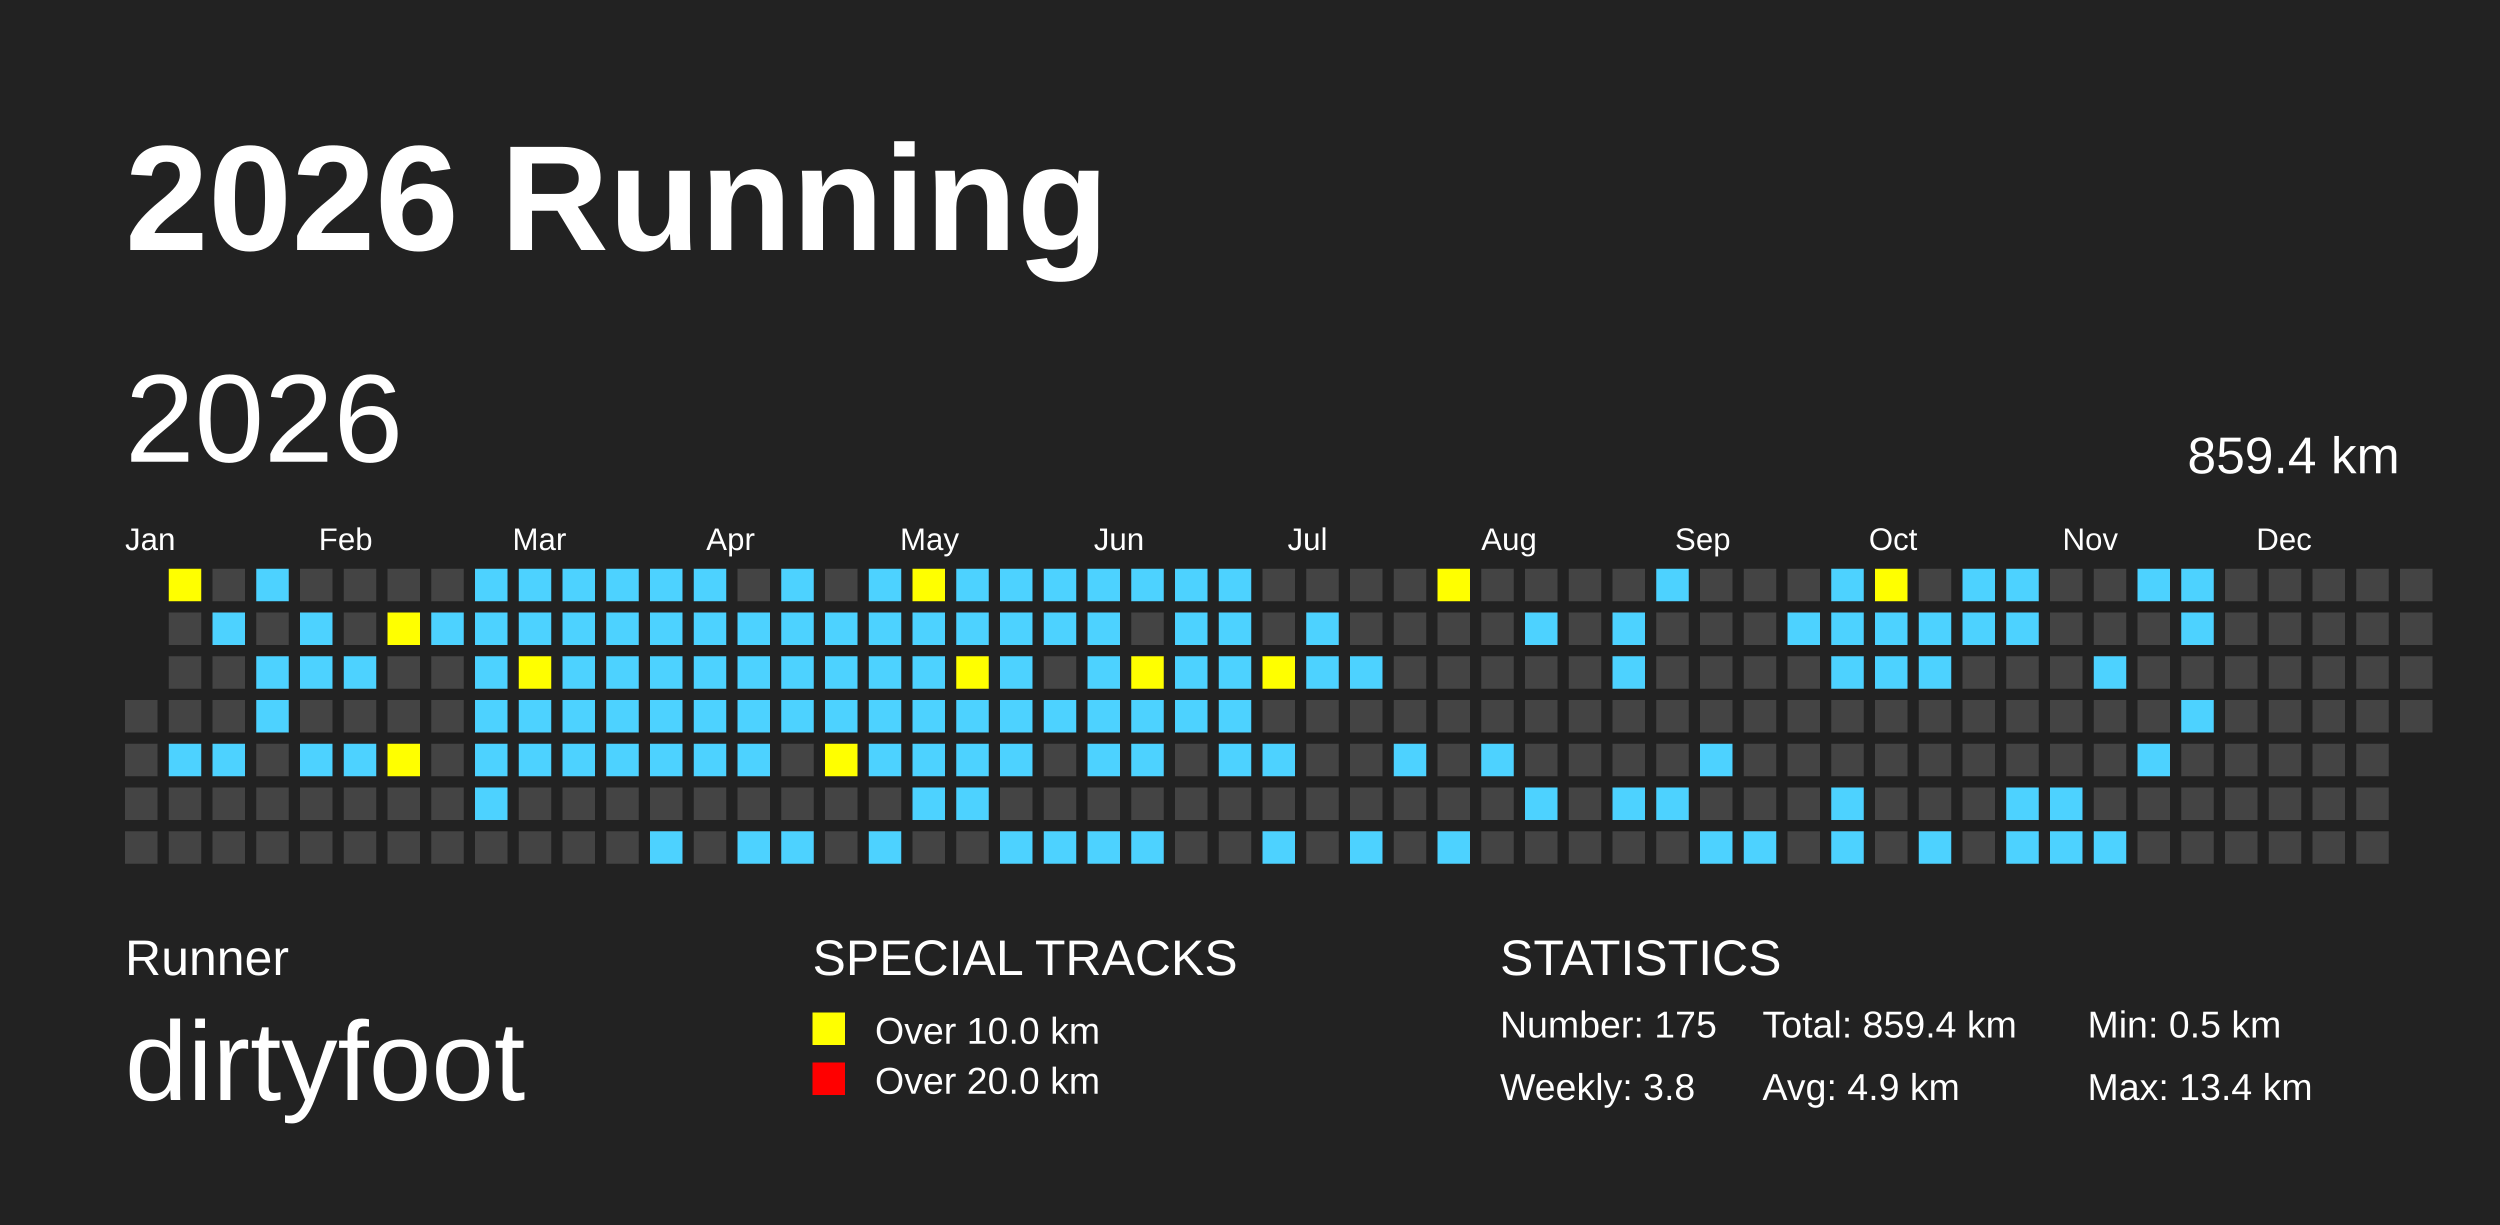
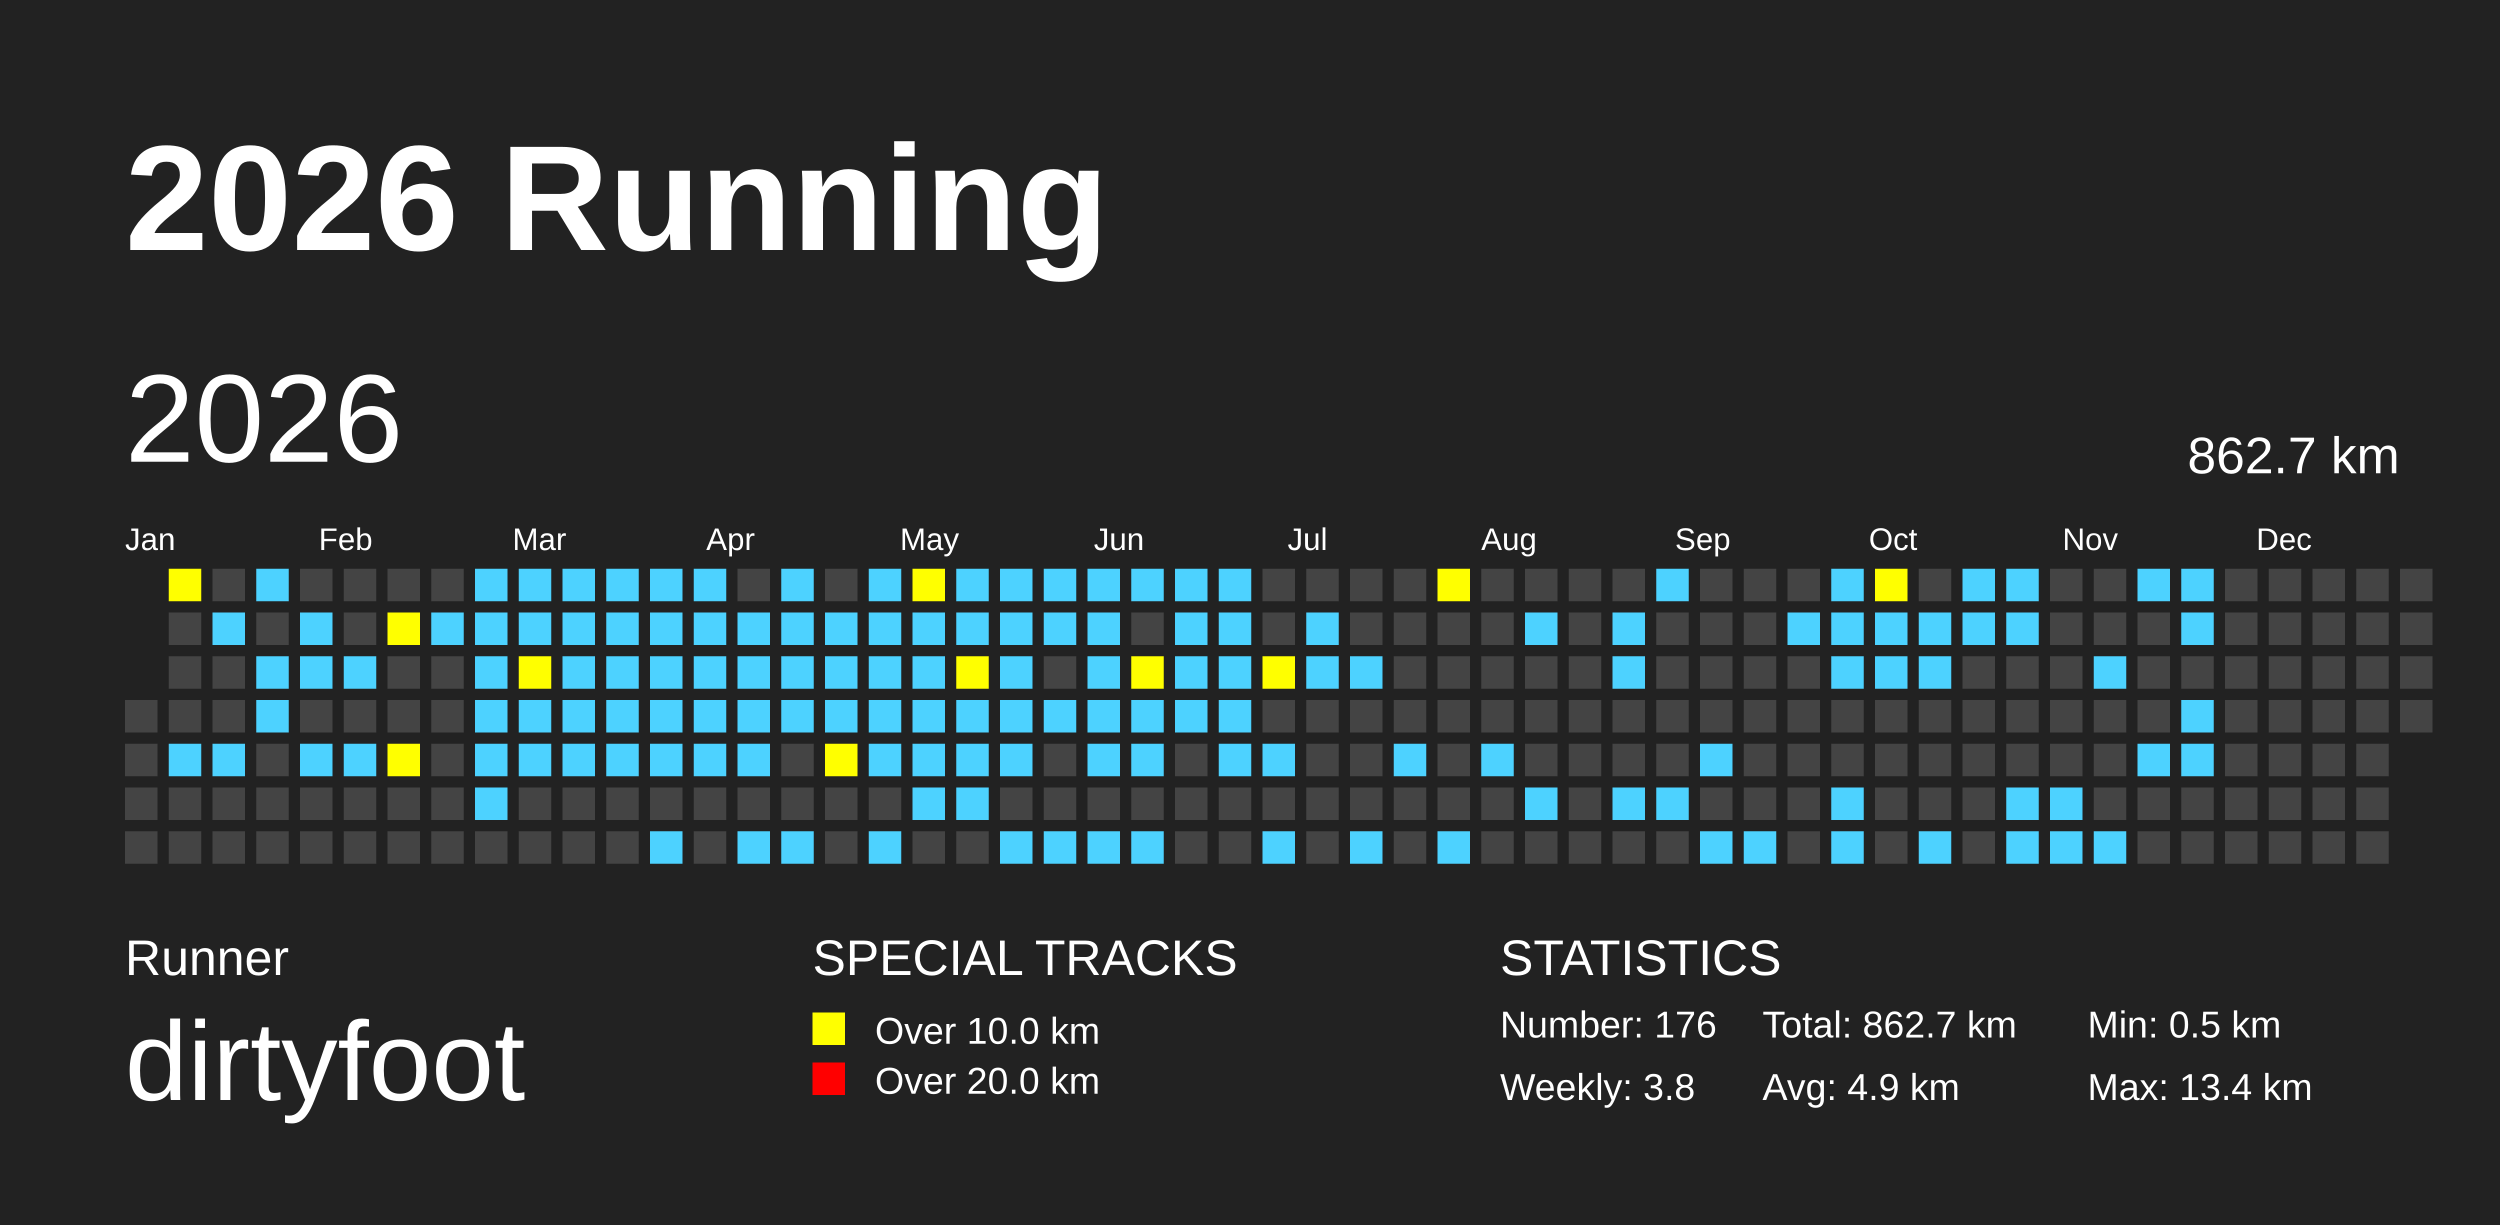
<svg xmlns="http://www.w3.org/2000/svg" baseProfile="full" height="98mm" version="1.1" viewBox="0,0,200,98" width="200mm">
  <defs>
    <pattern height="2" id="indoor-stripe" patternUnits="userSpaceOnUse" width="2">
      <line stroke="white" stroke-opacity="0.45" stroke-width="0.5" x1="0" x2="2" y1="2" y2="0" />
    </pattern>
  </defs>
  <rect fill="#222222" height="98" width="200" x="0" y="0" />
  <text fill="#FFFFFF" style="font-size:12px; font-family:Arial; font-weight:bold;" x="10" y="20">2026 Running</text>
  <text fill="#FFFFFF" style="font-size:4px; font-family:Arial" x="10" y="78">Runner</text>
  <text fill="#FFFFFF" style="font-size:9px; font-family:Arial" x="10" y="88">dirtyfoot</text>
  <text fill="#FFFFFF" style="font-size:4px; font-family:Arial" x="65" y="78">SPECIAL TRACKS</text>
  <rect fill="yellow" height="2.6" width="2.6" x="65" y="81" />
  <text fill="#FFFFFF" style="font-size:3px; font-family:Arial" x="70" y="83.5">Over 10.0 km</text>
  <rect fill="red" height="2.6" width="2.6" x="65" y="85" />
  <text fill="#FFFFFF" style="font-size:3px; font-family:Arial" x="70" y="87.5">Over 20.0 km</text>
  <text fill="#FFFFFF" style="font-size:4px; font-family:Arial" x="120" y="78">STATISTICS</text>
-   <text fill="#FFFFFF" style="font-size:3px; font-family:Arial" x="120" y="83">Number: 175</text>
+   <text fill="#FFFFFF" style="font-size:3px; font-family:Arial" x="120" y="83">Number: 176</text>
  <text fill="#FFFFFF" style="font-size:3px; font-family:Arial" x="120" y="88">Weekly: 3.8</text>
-   <text fill="#FFFFFF" style="font-size:3px; font-family:Arial" x="141" y="83">Total: 859.4 km</text>
+   <text fill="#FFFFFF" style="font-size:3px; font-family:Arial" x="141" y="83">Total: 862.7 km</text>
  <text fill="#FFFFFF" style="font-size:3px; font-family:Arial" x="141" y="88">Avg: 4.9 km</text>
  <text fill="#FFFFFF" style="font-size:3px; font-family:Arial" x="167" y="83">Min: 0.5 km</text>
  <text fill="#FFFFFF" style="font-size:3px; font-family:Arial" x="167" y="88">Max: 13.4 km</text>
  <text dominant-baseline="hanging" fill="#FFFFFF" style="font-size:10.0px; font-family:Arial;" x="10" y="30">2026</text>
-   <text dominant-baseline="hanging" fill="#FFFFFF" style="font-size:4.125px; font-family:Arial;" x="175" y="35">859.4 km</text>
+   <text dominant-baseline="hanging" fill="#FFFFFF" style="font-size:4.125px; font-family:Arial;" x="175" y="35">862.7 km</text>
  <text fill="#FFFFFF" style="font-size:2.5px; font-family:Arial" x="10.0" y="44">Jan</text>
  <text fill="#FFFFFF" style="font-size:2.5px; font-family:Arial" x="25.5" y="44">Feb</text>
  <text fill="#FFFFFF" style="font-size:2.5px; font-family:Arial" x="41.0" y="44">Mar</text>
  <text fill="#FFFFFF" style="font-size:2.5px; font-family:Arial" x="56.5" y="44">Apr</text>
  <text fill="#FFFFFF" style="font-size:2.5px; font-family:Arial" x="72.0" y="44">May</text>
  <text fill="#FFFFFF" style="font-size:2.5px; font-family:Arial" x="87.5" y="44">Jun</text>
  <text fill="#FFFFFF" style="font-size:2.5px; font-family:Arial" x="103.0" y="44">Jul</text>
  <text fill="#FFFFFF" style="font-size:2.5px; font-family:Arial" x="118.5" y="44">Aug</text>
  <text fill="#FFFFFF" style="font-size:2.5px; font-family:Arial" x="134.0" y="44">Sep</text>
  <text fill="#FFFFFF" style="font-size:2.5px; font-family:Arial" x="149.5" y="44">Oct</text>
  <text fill="#FFFFFF" style="font-size:2.5px; font-family:Arial" x="165.0" y="44">Nov</text>
  <text fill="#FFFFFF" style="font-size:2.5px; font-family:Arial" x="180.5" y="44">Dec</text>
  <rect fill="#444444" height="2.6" width="2.6" x="10.0" y="56.0" />
  <rect fill="#444444" height="2.6" width="2.6" x="10.0" y="59.5" />
  <rect fill="#444444" height="2.6" width="2.6" x="10.0" y="63.0" />
  <rect fill="#444444" height="2.6" width="2.6" x="10.0" y="66.5" />
  <rect fill="yellow" height="2.6" width="2.6" x="13.5" y="45.5" />
  <rect fill="#444444" height="2.6" width="2.6" x="13.5" y="49.0" />
  <rect fill="#444444" height="2.6" width="2.6" x="13.5" y="52.5" />
  <rect fill="#444444" height="2.6" width="2.6" x="13.5" y="56.0" />
  <rect fill="#4DD2FF" height="2.6" width="2.6" x="13.5" y="59.5" />
  <rect fill="#444444" height="2.6" width="2.6" x="13.5" y="63.0" />
  <rect fill="#444444" height="2.6" width="2.6" x="13.5" y="66.5" />
  <rect fill="#444444" height="2.6" width="2.6" x="17.0" y="45.5" />
  <rect fill="#4DD2FF" height="2.6" width="2.6" x="17.0" y="49.0" />
  <rect fill="#444444" height="2.6" width="2.6" x="17.0" y="52.5" />
  <rect fill="#444444" height="2.6" width="2.6" x="17.0" y="56.0" />
  <rect fill="#4DD2FF" height="2.6" width="2.6" x="17.0" y="59.5" />
  <rect fill="#444444" height="2.6" width="2.6" x="17.0" y="63.0" />
  <rect fill="#444444" height="2.6" width="2.6" x="17.0" y="66.5" />
  <rect fill="#4DD2FF" height="2.6" width="2.6" x="20.5" y="45.5" />
  <rect fill="#444444" height="2.6" width="2.6" x="20.5" y="49.0" />
  <rect fill="#4DD2FF" height="2.6" width="2.6" x="20.5" y="52.5" />
  <rect fill="#4DD2FF" height="2.6" width="2.6" x="20.5" y="56.0" />
  <rect fill="#444444" height="2.6" width="2.6" x="20.5" y="59.5" />
  <rect fill="#444444" height="2.6" width="2.6" x="20.5" y="63.0" />
  <rect fill="#444444" height="2.6" width="2.6" x="20.5" y="66.5" />
  <rect fill="#444444" height="2.6" width="2.6" x="24.0" y="45.5" />
  <rect fill="#4DD2FF" height="2.6" width="2.6" x="24.0" y="49.0" />
  <rect fill="#4DD2FF" height="2.6" width="2.6" x="24.0" y="52.5" />
  <rect fill="#444444" height="2.6" width="2.6" x="24.0" y="56.0" />
  <rect fill="#4DD2FF" height="2.6" width="2.6" x="24.0" y="59.5" />
  <rect fill="#444444" height="2.6" width="2.6" x="24.0" y="63.0" />
  <rect fill="#444444" height="2.6" width="2.6" x="24.0" y="66.5" />
  <rect fill="#444444" height="2.6" width="2.6" x="27.5" y="45.5" />
  <rect fill="#444444" height="2.6" width="2.6" x="27.5" y="49.0" />
  <rect fill="#4DD2FF" height="2.6" width="2.6" x="27.5" y="52.5" />
  <rect fill="#444444" height="2.6" width="2.6" x="27.5" y="56.0" />
  <rect fill="#4DD2FF" height="2.6" width="2.6" x="27.5" y="59.5" />
  <rect fill="#444444" height="2.6" width="2.6" x="27.5" y="63.0" />
  <rect fill="#444444" height="2.6" width="2.6" x="27.5" y="66.5" />
  <rect fill="#444444" height="2.6" width="2.6" x="31.0" y="45.5" />
  <rect fill="yellow" height="2.6" width="2.6" x="31.0" y="49.0" />
  <rect fill="#444444" height="2.6" width="2.6" x="31.0" y="52.5" />
  <rect fill="#444444" height="2.6" width="2.6" x="31.0" y="56.0" />
  <rect fill="yellow" height="2.6" width="2.6" x="31.0" y="59.5" />
  <rect fill="#444444" height="2.6" width="2.6" x="31.0" y="63.0" />
  <rect fill="#444444" height="2.6" width="2.6" x="31.0" y="66.5" />
  <rect fill="#444444" height="2.6" width="2.6" x="34.5" y="45.5" />
  <rect fill="#4DD2FF" height="2.6" width="2.6" x="34.5" y="49.0" />
  <rect fill="#444444" height="2.6" width="2.6" x="34.5" y="52.5" />
  <rect fill="#444444" height="2.6" width="2.6" x="34.5" y="56.0" />
  <rect fill="#444444" height="2.6" width="2.6" x="34.5" y="59.5" />
  <rect fill="#444444" height="2.6" width="2.6" x="34.5" y="63.0" />
  <rect fill="#444444" height="2.6" width="2.6" x="34.5" y="66.5" />
  <rect fill="#4DD2FF" height="2.6" width="2.6" x="38.0" y="45.5" />
  <rect fill="#4DD2FF" height="2.6" width="2.6" x="38.0" y="49.0" />
  <rect fill="#4DD2FF" height="2.6" width="2.6" x="38.0" y="52.5" />
  <rect fill="#4DD2FF" height="2.6" width="2.6" x="38.0" y="56.0" />
  <rect fill="#4DD2FF" height="2.6" width="2.6" x="38.0" y="59.5" />
  <rect fill="#4DD2FF" height="2.6" width="2.6" x="38.0" y="63.0" />
  <rect fill="#444444" height="2.6" width="2.6" x="38.0" y="66.5" />
  <rect fill="#4DD2FF" height="2.6" width="2.6" x="41.5" y="45.5" />
  <rect fill="#4DD2FF" height="2.6" width="2.6" x="41.5" y="49.0" />
  <rect fill="yellow" height="2.6" width="2.6" x="41.5" y="52.5" />
  <rect fill="#4DD2FF" height="2.6" width="2.6" x="41.5" y="56.0" />
  <rect fill="#4DD2FF" height="2.6" width="2.6" x="41.5" y="59.5" />
  <rect fill="#444444" height="2.6" width="2.6" x="41.5" y="63.0" />
  <rect fill="#444444" height="2.6" width="2.6" x="41.5" y="66.5" />
  <rect fill="#4DD2FF" height="2.6" width="2.6" x="45.0" y="45.5" />
  <rect fill="#4DD2FF" height="2.6" width="2.6" x="45.0" y="49.0" />
  <rect fill="#4DD2FF" height="2.6" width="2.6" x="45.0" y="52.5" />
  <rect fill="#4DD2FF" height="2.6" width="2.6" x="45.0" y="56.0" />
  <rect fill="#4DD2FF" height="2.6" width="2.6" x="45.0" y="59.5" />
  <rect fill="#444444" height="2.6" width="2.6" x="45.0" y="63.0" />
  <rect fill="#444444" height="2.6" width="2.6" x="45.0" y="66.5" />
  <rect fill="#4DD2FF" height="2.6" width="2.6" x="48.5" y="45.5" />
  <rect fill="#4DD2FF" height="2.6" width="2.6" x="48.5" y="49.0" />
  <rect fill="#4DD2FF" height="2.6" width="2.6" x="48.5" y="52.5" />
  <rect fill="#4DD2FF" height="2.6" width="2.6" x="48.5" y="56.0" />
  <rect fill="#4DD2FF" height="2.6" width="2.6" x="48.5" y="59.5" />
  <rect fill="#444444" height="2.6" width="2.6" x="48.5" y="63.0" />
  <rect fill="#444444" height="2.6" width="2.6" x="48.5" y="66.5" />
  <rect fill="#4DD2FF" height="2.6" width="2.6" x="52.0" y="45.5" />
  <rect fill="#4DD2FF" height="2.6" width="2.6" x="52.0" y="49.0" />
  <rect fill="#4DD2FF" height="2.6" width="2.6" x="52.0" y="52.5" />
  <rect fill="#4DD2FF" height="2.6" width="2.6" x="52.0" y="56.0" />
  <rect fill="#4DD2FF" height="2.6" width="2.6" x="52.0" y="59.5" />
  <rect fill="#444444" height="2.6" width="2.6" x="52.0" y="63.0" />
  <rect fill="#4DD2FF" height="2.6" width="2.6" x="52.0" y="66.5" />
  <rect fill="#4DD2FF" height="2.6" width="2.6" x="55.5" y="45.5" />
  <rect fill="#4DD2FF" height="2.6" width="2.6" x="55.5" y="49.0" />
  <rect fill="#4DD2FF" height="2.6" width="2.6" x="55.5" y="52.5" />
  <rect fill="#4DD2FF" height="2.6" width="2.6" x="55.5" y="56.0" />
  <rect fill="#4DD2FF" height="2.6" width="2.6" x="55.5" y="59.5" />
  <rect fill="#444444" height="2.6" width="2.6" x="55.5" y="63.0" />
  <rect fill="#444444" height="2.6" width="2.6" x="55.5" y="66.5" />
  <rect fill="#444444" height="2.6" width="2.6" x="59.0" y="45.5" />
  <rect fill="#4DD2FF" height="2.6" width="2.6" x="59.0" y="49.0" />
  <rect fill="#4DD2FF" height="2.6" width="2.6" x="59.0" y="52.5" />
  <rect fill="#4DD2FF" height="2.6" width="2.6" x="59.0" y="56.0" />
  <rect fill="#4DD2FF" height="2.6" width="2.6" x="59.0" y="59.5" />
  <rect fill="#444444" height="2.6" width="2.6" x="59.0" y="63.0" />
  <rect fill="#4DD2FF" height="2.6" width="2.6" x="59.0" y="66.5" />
  <rect fill="#4DD2FF" height="2.6" width="2.6" x="62.5" y="45.5" />
  <rect fill="#4DD2FF" height="2.6" width="2.6" x="62.5" y="49.0" />
  <rect fill="#4DD2FF" height="2.6" width="2.6" x="62.5" y="52.5" />
  <rect fill="#4DD2FF" height="2.6" width="2.6" x="62.5" y="56.0" />
  <rect fill="#444444" height="2.6" width="2.6" x="62.5" y="59.5" />
  <rect fill="#444444" height="2.6" width="2.6" x="62.5" y="63.0" />
  <rect fill="#4DD2FF" height="2.6" width="2.6" x="62.5" y="66.5" />
  <rect fill="#444444" height="2.6" width="2.6" x="66.0" y="45.5" />
  <rect fill="#4DD2FF" height="2.6" width="2.6" x="66.0" y="49.0" />
  <rect fill="#4DD2FF" height="2.6" width="2.6" x="66.0" y="52.5" />
  <rect fill="#4DD2FF" height="2.6" width="2.6" x="66.0" y="56.0" />
  <rect fill="yellow" height="2.6" width="2.6" x="66.0" y="59.5" />
  <rect fill="#444444" height="2.6" width="2.6" x="66.0" y="63.0" />
  <rect fill="#444444" height="2.6" width="2.6" x="66.0" y="66.5" />
  <rect fill="#4DD2FF" height="2.6" width="2.6" x="69.5" y="45.5" />
  <rect fill="#4DD2FF" height="2.6" width="2.6" x="69.5" y="49.0" />
  <rect fill="#4DD2FF" height="2.6" width="2.6" x="69.5" y="52.5" />
  <rect fill="#4DD2FF" height="2.6" width="2.6" x="69.5" y="56.0" />
  <rect fill="#4DD2FF" height="2.6" width="2.6" x="69.5" y="59.5" />
  <rect fill="#444444" height="2.6" width="2.6" x="69.5" y="63.0" />
  <rect fill="#4DD2FF" height="2.6" width="2.6" x="69.5" y="66.5" />
  <rect fill="yellow" height="2.6" width="2.6" x="73.0" y="45.5" />
  <rect fill="#4DD2FF" height="2.6" width="2.6" x="73.0" y="49.0" />
  <rect fill="#4DD2FF" height="2.6" width="2.6" x="73.0" y="52.5" />
  <rect fill="#4DD2FF" height="2.6" width="2.6" x="73.0" y="56.0" />
  <rect fill="#4DD2FF" height="2.6" width="2.6" x="73.0" y="59.5" />
  <rect fill="#4DD2FF" height="2.6" width="2.6" x="73.0" y="63.0" />
  <rect fill="#444444" height="2.6" width="2.6" x="73.0" y="66.5" />
  <rect fill="#4DD2FF" height="2.6" width="2.6" x="76.5" y="45.5" />
  <rect fill="#4DD2FF" height="2.6" width="2.6" x="76.5" y="49.0" />
  <rect fill="yellow" height="2.6" width="2.6" x="76.5" y="52.5" />
  <rect fill="#4DD2FF" height="2.6" width="2.6" x="76.5" y="56.0" />
  <rect fill="#4DD2FF" height="2.6" width="2.6" x="76.5" y="59.5" />
  <rect fill="#4DD2FF" height="2.6" width="2.6" x="76.5" y="63.0" />
  <rect fill="#444444" height="2.6" width="2.6" x="76.5" y="66.5" />
  <rect fill="#4DD2FF" height="2.6" width="2.6" x="80.0" y="45.5" />
  <rect fill="#4DD2FF" height="2.6" width="2.6" x="80.0" y="49.0" />
  <rect fill="#4DD2FF" height="2.6" width="2.6" x="80.0" y="52.5" />
  <rect fill="#4DD2FF" height="2.6" width="2.6" x="80.0" y="56.0" />
  <rect fill="#4DD2FF" height="2.6" width="2.6" x="80.0" y="59.5" />
  <rect fill="#444444" height="2.6" width="2.6" x="80.0" y="63.0" />
  <rect fill="#4DD2FF" height="2.6" width="2.6" x="80.0" y="66.5" />
  <rect fill="#4DD2FF" height="2.6" width="2.6" x="83.5" y="45.5" />
  <rect fill="#4DD2FF" height="2.6" width="2.6" x="83.5" y="49.0" />
  <rect fill="#444444" height="2.6" width="2.6" x="83.5" y="52.5" />
  <rect fill="#4DD2FF" height="2.6" width="2.6" x="83.5" y="56.0" />
  <rect fill="#444444" height="2.6" width="2.6" x="83.5" y="59.5" />
  <rect fill="#444444" height="2.6" width="2.6" x="83.5" y="63.0" />
  <rect fill="#4DD2FF" height="2.6" width="2.6" x="83.5" y="66.5" />
  <rect fill="#4DD2FF" height="2.6" width="2.6" x="87.0" y="45.5" />
  <rect fill="#4DD2FF" height="2.6" width="2.6" x="87.0" y="49.0" />
  <rect fill="#4DD2FF" height="2.6" width="2.6" x="87.0" y="52.5" />
  <rect fill="#4DD2FF" height="2.6" width="2.6" x="87.0" y="56.0" />
  <rect fill="#4DD2FF" height="2.6" width="2.6" x="87.0" y="59.5" />
  <rect fill="#444444" height="2.6" width="2.6" x="87.0" y="63.0" />
  <rect fill="#4DD2FF" height="2.6" width="2.6" x="87.0" y="66.5" />
  <rect fill="#4DD2FF" height="2.6" width="2.6" x="90.5" y="45.5" />
  <rect fill="#444444" height="2.6" width="2.6" x="90.5" y="49.0" />
  <rect fill="yellow" height="2.6" width="2.6" x="90.5" y="52.5" />
  <rect fill="#4DD2FF" height="2.6" width="2.6" x="90.5" y="56.0" />
  <rect fill="#4DD2FF" height="2.6" width="2.6" x="90.5" y="59.5" />
  <rect fill="#444444" height="2.6" width="2.6" x="90.5" y="63.0" />
  <rect fill="#4DD2FF" height="2.6" width="2.6" x="90.5" y="66.5" />
  <rect fill="#4DD2FF" height="2.6" width="2.6" x="94.0" y="45.5" />
  <rect fill="#4DD2FF" height="2.6" width="2.6" x="94.0" y="49.0" />
  <rect fill="#4DD2FF" height="2.6" width="2.6" x="94.0" y="52.5" />
  <rect fill="#4DD2FF" height="2.6" width="2.6" x="94.0" y="56.0" />
  <rect fill="#444444" height="2.6" width="2.6" x="94.0" y="59.5" />
  <rect fill="#444444" height="2.6" width="2.6" x="94.0" y="63.0" />
  <rect fill="#444444" height="2.6" width="2.6" x="94.0" y="66.5" />
  <rect fill="#4DD2FF" height="2.6" width="2.6" x="97.5" y="45.5" />
  <rect fill="#4DD2FF" height="2.6" width="2.6" x="97.5" y="49.0" />
  <rect fill="#4DD2FF" height="2.6" width="2.6" x="97.5" y="52.5" />
  <rect fill="#4DD2FF" height="2.6" width="2.6" x="97.5" y="56.0" />
  <rect fill="#4DD2FF" height="2.6" width="2.6" x="97.5" y="59.5" />
  <rect fill="#444444" height="2.6" width="2.6" x="97.5" y="63.0" />
  <rect fill="#444444" height="2.6" width="2.6" x="97.5" y="66.5" />
  <rect fill="#444444" height="2.6" width="2.6" x="101.0" y="45.5" />
  <rect fill="#444444" height="2.6" width="2.6" x="101.0" y="49.0" />
  <rect fill="yellow" height="2.6" width="2.6" x="101.0" y="52.5" />
  <rect fill="#444444" height="2.6" width="2.6" x="101.0" y="56.0" />
  <rect fill="#4DD2FF" height="2.6" width="2.6" x="101.0" y="59.5" />
  <rect fill="#444444" height="2.6" width="2.6" x="101.0" y="63.0" />
  <rect fill="#4DD2FF" height="2.6" width="2.6" x="101.0" y="66.5" />
  <rect fill="#444444" height="2.6" width="2.6" x="104.5" y="45.5" />
  <rect fill="#4DD2FF" height="2.6" width="2.6" x="104.5" y="49.0" />
  <rect fill="#4DD2FF" height="2.6" width="2.6" x="104.5" y="52.5" />
  <rect fill="#444444" height="2.6" width="2.6" x="104.5" y="56.0" />
  <rect fill="#444444" height="2.6" width="2.6" x="104.5" y="59.5" />
  <rect fill="#444444" height="2.6" width="2.6" x="104.5" y="63.0" />
  <rect fill="#444444" height="2.6" width="2.6" x="104.5" y="66.5" />
  <rect fill="#444444" height="2.6" width="2.6" x="108.0" y="45.5" />
  <rect fill="#444444" height="2.6" width="2.6" x="108.0" y="49.0" />
  <rect fill="#4DD2FF" height="2.6" width="2.6" x="108.0" y="52.5" />
  <rect fill="#444444" height="2.6" width="2.6" x="108.0" y="56.0" />
  <rect fill="#444444" height="2.6" width="2.6" x="108.0" y="59.5" />
  <rect fill="#444444" height="2.6" width="2.6" x="108.0" y="63.0" />
  <rect fill="#4DD2FF" height="2.6" width="2.6" x="108.0" y="66.5" />
  <rect fill="#444444" height="2.6" width="2.6" x="111.5" y="45.5" />
  <rect fill="#444444" height="2.6" width="2.6" x="111.5" y="49.0" />
  <rect fill="#444444" height="2.6" width="2.6" x="111.5" y="52.5" />
  <rect fill="#444444" height="2.6" width="2.6" x="111.5" y="56.0" />
  <rect fill="#4DD2FF" height="2.6" width="2.6" x="111.5" y="59.5" />
  <rect fill="#444444" height="2.6" width="2.6" x="111.5" y="63.0" />
  <rect fill="#444444" height="2.6" width="2.6" x="111.5" y="66.5" />
  <rect fill="yellow" height="2.6" width="2.6" x="115.0" y="45.5" />
  <rect fill="#444444" height="2.6" width="2.6" x="115.0" y="49.0" />
  <rect fill="#444444" height="2.6" width="2.6" x="115.0" y="52.5" />
  <rect fill="#444444" height="2.6" width="2.6" x="115.0" y="56.0" />
  <rect fill="#444444" height="2.6" width="2.6" x="115.0" y="59.5" />
  <rect fill="#444444" height="2.6" width="2.6" x="115.0" y="63.0" />
  <rect fill="#4DD2FF" height="2.6" width="2.6" x="115.0" y="66.5" />
  <rect fill="#444444" height="2.6" width="2.6" x="118.5" y="45.5" />
  <rect fill="#444444" height="2.6" width="2.6" x="118.5" y="49.0" />
  <rect fill="#444444" height="2.6" width="2.6" x="118.5" y="52.5" />
  <rect fill="#444444" height="2.6" width="2.6" x="118.5" y="56.0" />
  <rect fill="#4DD2FF" height="2.6" width="2.6" x="118.5" y="59.5" />
  <rect fill="#444444" height="2.6" width="2.6" x="118.5" y="63.0" />
  <rect fill="#444444" height="2.6" width="2.6" x="118.5" y="66.5" />
  <rect fill="#444444" height="2.6" width="2.6" x="122.0" y="45.5" />
  <rect fill="#4DD2FF" height="2.6" width="2.6" x="122.0" y="49.0" />
  <rect fill="#444444" height="2.6" width="2.6" x="122.0" y="52.5" />
  <rect fill="#444444" height="2.6" width="2.6" x="122.0" y="56.0" />
  <rect fill="#444444" height="2.6" width="2.6" x="122.0" y="59.5" />
  <rect fill="#4DD2FF" height="2.6" width="2.6" x="122.0" y="63.0" />
  <rect fill="#444444" height="2.6" width="2.6" x="122.0" y="66.5" />
  <rect fill="#444444" height="2.6" width="2.6" x="125.5" y="45.5" />
  <rect fill="#444444" height="2.6" width="2.6" x="125.5" y="49.0" />
  <rect fill="#444444" height="2.6" width="2.6" x="125.5" y="52.5" />
  <rect fill="#444444" height="2.6" width="2.6" x="125.5" y="56.0" />
  <rect fill="#444444" height="2.6" width="2.6" x="125.5" y="59.5" />
  <rect fill="#444444" height="2.6" width="2.6" x="125.5" y="63.0" />
  <rect fill="#444444" height="2.6" width="2.6" x="125.5" y="66.5" />
  <rect fill="#444444" height="2.6" width="2.6" x="129.0" y="45.5" />
  <rect fill="#4DD2FF" height="2.6" width="2.6" x="129.0" y="49.0" />
  <rect fill="#4DD2FF" height="2.6" width="2.6" x="129.0" y="52.5" />
  <rect fill="#444444" height="2.6" width="2.6" x="129.0" y="56.0" />
  <rect fill="#444444" height="2.6" width="2.6" x="129.0" y="59.5" />
  <rect fill="#4DD2FF" height="2.6" width="2.6" x="129.0" y="63.0" />
  <rect fill="#444444" height="2.6" width="2.6" x="129.0" y="66.5" />
  <rect fill="#4DD2FF" height="2.6" width="2.6" x="132.5" y="45.5" />
  <rect fill="#444444" height="2.6" width="2.6" x="132.5" y="49.0" />
  <rect fill="#444444" height="2.6" width="2.6" x="132.5" y="52.5" />
  <rect fill="#444444" height="2.6" width="2.6" x="132.5" y="56.0" />
  <rect fill="#444444" height="2.6" width="2.6" x="132.5" y="59.5" />
  <rect fill="#4DD2FF" height="2.6" width="2.6" x="132.5" y="63.0" />
  <rect fill="#444444" height="2.6" width="2.6" x="132.5" y="66.5" />
  <rect fill="#444444" height="2.6" width="2.6" x="136.0" y="45.5" />
  <rect fill="#444444" height="2.6" width="2.6" x="136.0" y="49.0" />
  <rect fill="#444444" height="2.6" width="2.6" x="136.0" y="52.5" />
  <rect fill="#444444" height="2.6" width="2.6" x="136.0" y="56.0" />
  <rect fill="#4DD2FF" height="2.6" width="2.6" x="136.0" y="59.5" />
  <rect fill="#444444" height="2.6" width="2.6" x="136.0" y="63.0" />
  <rect fill="#4DD2FF" height="2.6" width="2.6" x="136.0" y="66.5" />
  <rect fill="#444444" height="2.6" width="2.6" x="139.5" y="45.5" />
  <rect fill="#444444" height="2.6" width="2.6" x="139.5" y="49.0" />
  <rect fill="#444444" height="2.6" width="2.6" x="139.5" y="52.5" />
  <rect fill="#444444" height="2.6" width="2.6" x="139.5" y="56.0" />
  <rect fill="#444444" height="2.6" width="2.6" x="139.5" y="59.5" />
  <rect fill="#444444" height="2.6" width="2.6" x="139.5" y="63.0" />
  <rect fill="#4DD2FF" height="2.6" width="2.6" x="139.5" y="66.5" />
  <rect fill="#444444" height="2.6" width="2.6" x="143.0" y="45.5" />
  <rect fill="#4DD2FF" height="2.6" width="2.6" x="143.0" y="49.0" />
  <rect fill="#444444" height="2.6" width="2.6" x="143.0" y="52.5" />
  <rect fill="#444444" height="2.6" width="2.6" x="143.0" y="56.0" />
  <rect fill="#444444" height="2.6" width="2.6" x="143.0" y="59.5" />
  <rect fill="#444444" height="2.6" width="2.6" x="143.0" y="63.0" />
  <rect fill="#444444" height="2.6" width="2.6" x="143.0" y="66.5" />
  <rect fill="#4DD2FF" height="2.6" width="2.6" x="146.5" y="45.5" />
  <rect fill="#4DD2FF" height="2.6" width="2.6" x="146.5" y="49.0" />
  <rect fill="#4DD2FF" height="2.6" width="2.6" x="146.5" y="52.5" />
  <rect fill="#444444" height="2.6" width="2.6" x="146.5" y="56.0" />
  <rect fill="#444444" height="2.6" width="2.6" x="146.5" y="59.5" />
  <rect fill="#4DD2FF" height="2.6" width="2.6" x="146.5" y="63.0" />
  <rect fill="#4DD2FF" height="2.6" width="2.6" x="146.5" y="66.5" />
  <rect fill="yellow" height="2.6" width="2.6" x="150.0" y="45.5" />
  <rect fill="#4DD2FF" height="2.6" width="2.6" x="150.0" y="49.0" />
  <rect fill="#4DD2FF" height="2.6" width="2.6" x="150.0" y="52.5" />
  <rect fill="#444444" height="2.6" width="2.6" x="150.0" y="56.0" />
  <rect fill="#444444" height="2.6" width="2.6" x="150.0" y="59.5" />
  <rect fill="#444444" height="2.6" width="2.6" x="150.0" y="63.0" />
  <rect fill="#444444" height="2.6" width="2.6" x="150.0" y="66.5" />
  <rect fill="#444444" height="2.6" width="2.6" x="153.5" y="45.5" />
  <rect fill="#4DD2FF" height="2.6" width="2.6" x="153.5" y="49.0" />
  <rect fill="#4DD2FF" height="2.6" width="2.6" x="153.5" y="52.5" />
  <rect fill="#444444" height="2.6" width="2.6" x="153.5" y="56.0" />
  <rect fill="#444444" height="2.6" width="2.6" x="153.5" y="59.5" />
  <rect fill="#444444" height="2.6" width="2.6" x="153.5" y="63.0" />
  <rect fill="#4DD2FF" height="2.6" width="2.6" x="153.5" y="66.5" />
  <rect fill="#4DD2FF" height="2.6" width="2.6" x="157.0" y="45.5" />
  <rect fill="#4DD2FF" height="2.6" width="2.6" x="157.0" y="49.0" />
  <rect fill="#444444" height="2.6" width="2.6" x="157.0" y="52.5" />
  <rect fill="#444444" height="2.6" width="2.6" x="157.0" y="56.0" />
  <rect fill="#444444" height="2.6" width="2.6" x="157.0" y="59.5" />
  <rect fill="#444444" height="2.6" width="2.6" x="157.0" y="63.0" />
  <rect fill="#444444" height="2.6" width="2.6" x="157.0" y="66.5" />
  <rect fill="#4DD2FF" height="2.6" width="2.6" x="160.5" y="45.5" />
  <rect fill="#4DD2FF" height="2.6" width="2.6" x="160.5" y="49.0" />
  <rect fill="#444444" height="2.6" width="2.6" x="160.5" y="52.5" />
  <rect fill="#444444" height="2.6" width="2.6" x="160.5" y="56.0" />
  <rect fill="#444444" height="2.6" width="2.6" x="160.5" y="59.5" />
  <rect fill="#4DD2FF" height="2.6" width="2.6" x="160.5" y="63.0" />
  <rect fill="#4DD2FF" height="2.6" width="2.6" x="160.5" y="66.5" />
  <rect fill="#444444" height="2.6" width="2.6" x="164.0" y="45.5" />
  <rect fill="#444444" height="2.6" width="2.6" x="164.0" y="49.0" />
  <rect fill="#444444" height="2.6" width="2.6" x="164.0" y="52.5" />
  <rect fill="#444444" height="2.6" width="2.6" x="164.0" y="56.0" />
  <rect fill="#444444" height="2.6" width="2.6" x="164.0" y="59.5" />
  <rect fill="#4DD2FF" height="2.6" width="2.6" x="164.0" y="63.0" />
  <rect fill="#4DD2FF" height="2.6" width="2.6" x="164.0" y="66.5" />
  <rect fill="#444444" height="2.6" width="2.6" x="167.5" y="45.5" />
  <rect fill="#444444" height="2.6" width="2.6" x="167.5" y="49.0" />
  <rect fill="#4DD2FF" height="2.6" width="2.6" x="167.5" y="52.5" />
  <rect fill="#444444" height="2.6" width="2.6" x="167.5" y="56.0" />
  <rect fill="#444444" height="2.6" width="2.6" x="167.5" y="59.5" />
  <rect fill="#444444" height="2.6" width="2.6" x="167.5" y="63.0" />
  <rect fill="#4DD2FF" height="2.6" width="2.6" x="167.5" y="66.5" />
  <rect fill="#4DD2FF" height="2.6" width="2.6" x="171.0" y="45.5" />
  <rect fill="#444444" height="2.6" width="2.6" x="171.0" y="49.0" />
  <rect fill="#444444" height="2.6" width="2.6" x="171.0" y="52.5" />
  <rect fill="#444444" height="2.6" width="2.6" x="171.0" y="56.0" />
  <rect fill="#4DD2FF" height="2.6" width="2.6" x="171.0" y="59.5" />
  <rect fill="#444444" height="2.6" width="2.6" x="171.0" y="63.0" />
  <rect fill="#444444" height="2.6" width="2.6" x="171.0" y="66.5" />
  <rect fill="#4DD2FF" height="2.6" width="2.6" x="174.5" y="45.5" />
  <rect fill="#4DD2FF" height="2.6" width="2.6" x="174.5" y="49.0" />
  <rect fill="#444444" height="2.6" width="2.6" x="174.5" y="52.5" />
  <rect fill="#4DD2FF" height="2.6" width="2.6" x="174.5" y="56.0" />
-   <rect fill="#444444" height="2.6" width="2.6" x="174.5" y="59.5" />
+   <rect fill="#4DD2FF" height="2.6" width="2.6" x="174.5" y="59.5" />
  <rect fill="#444444" height="2.6" width="2.6" x="174.5" y="63.0" />
  <rect fill="#444444" height="2.6" width="2.6" x="174.5" y="66.5" />
  <rect fill="#444444" height="2.6" width="2.6" x="178.0" y="45.5" />
  <rect fill="#444444" height="2.6" width="2.6" x="178.0" y="49.0" />
  <rect fill="#444444" height="2.6" width="2.6" x="178.0" y="52.5" />
  <rect fill="#444444" height="2.6" width="2.6" x="178.0" y="56.0" />
  <rect fill="#444444" height="2.6" width="2.6" x="178.0" y="59.5" />
  <rect fill="#444444" height="2.6" width="2.6" x="178.0" y="63.0" />
  <rect fill="#444444" height="2.6" width="2.6" x="178.0" y="66.5" />
  <rect fill="#444444" height="2.6" width="2.6" x="181.5" y="45.5" />
  <rect fill="#444444" height="2.6" width="2.6" x="181.5" y="49.0" />
  <rect fill="#444444" height="2.6" width="2.6" x="181.5" y="52.5" />
  <rect fill="#444444" height="2.6" width="2.6" x="181.5" y="56.0" />
  <rect fill="#444444" height="2.6" width="2.6" x="181.5" y="59.5" />
  <rect fill="#444444" height="2.6" width="2.6" x="181.5" y="63.0" />
  <rect fill="#444444" height="2.6" width="2.6" x="181.5" y="66.5" />
  <rect fill="#444444" height="2.6" width="2.6" x="185.0" y="45.5" />
  <rect fill="#444444" height="2.6" width="2.6" x="185.0" y="49.0" />
  <rect fill="#444444" height="2.6" width="2.6" x="185.0" y="52.5" />
  <rect fill="#444444" height="2.6" width="2.6" x="185.0" y="56.0" />
  <rect fill="#444444" height="2.6" width="2.6" x="185.0" y="59.5" />
  <rect fill="#444444" height="2.6" width="2.6" x="185.0" y="63.0" />
  <rect fill="#444444" height="2.6" width="2.6" x="185.0" y="66.5" />
  <rect fill="#444444" height="2.6" width="2.6" x="188.5" y="45.5" />
  <rect fill="#444444" height="2.6" width="2.6" x="188.5" y="49.0" />
  <rect fill="#444444" height="2.6" width="2.6" x="188.5" y="52.5" />
  <rect fill="#444444" height="2.6" width="2.6" x="188.5" y="56.0" />
  <rect fill="#444444" height="2.6" width="2.6" x="188.5" y="59.5" />
  <rect fill="#444444" height="2.6" width="2.6" x="188.5" y="63.0" />
  <rect fill="#444444" height="2.6" width="2.6" x="188.5" y="66.5" />
  <rect fill="#444444" height="2.6" width="2.6" x="192.0" y="45.5" />
  <rect fill="#444444" height="2.6" width="2.6" x="192.0" y="49.0" />
  <rect fill="#444444" height="2.6" width="2.6" x="192.0" y="52.5" />
  <rect fill="#444444" height="2.6" width="2.6" x="192.0" y="56.0" />
</svg>
